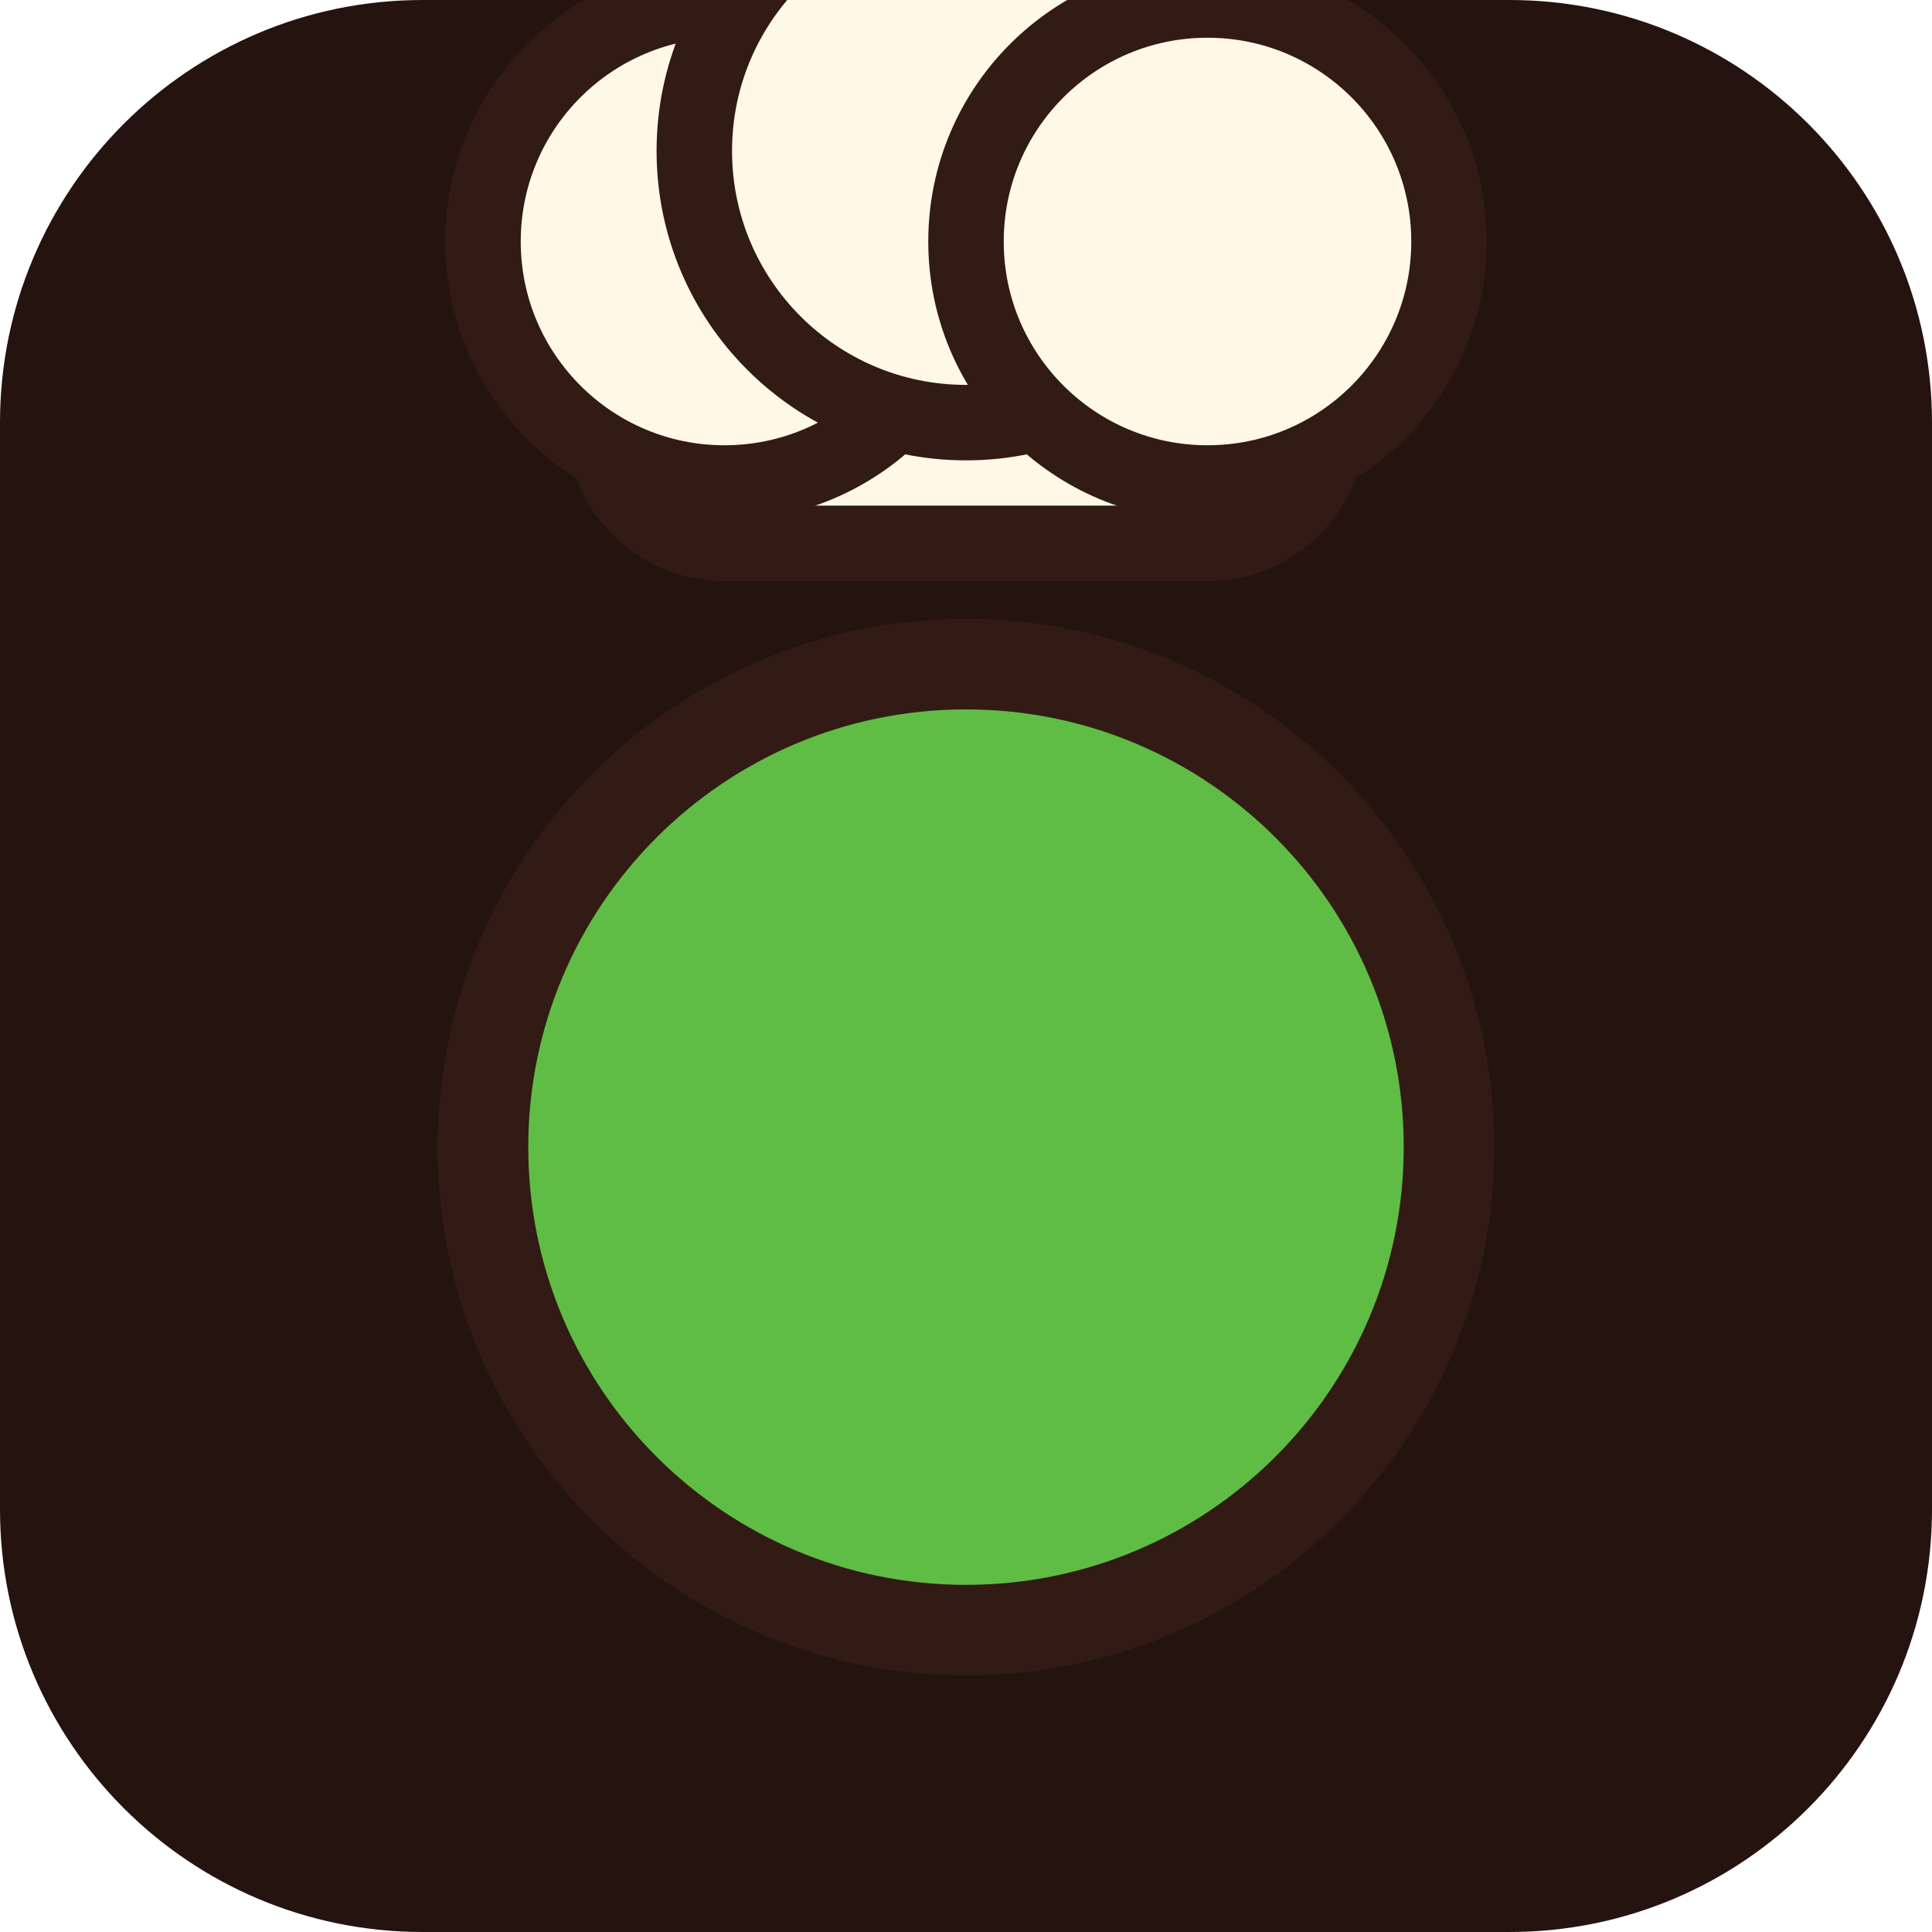
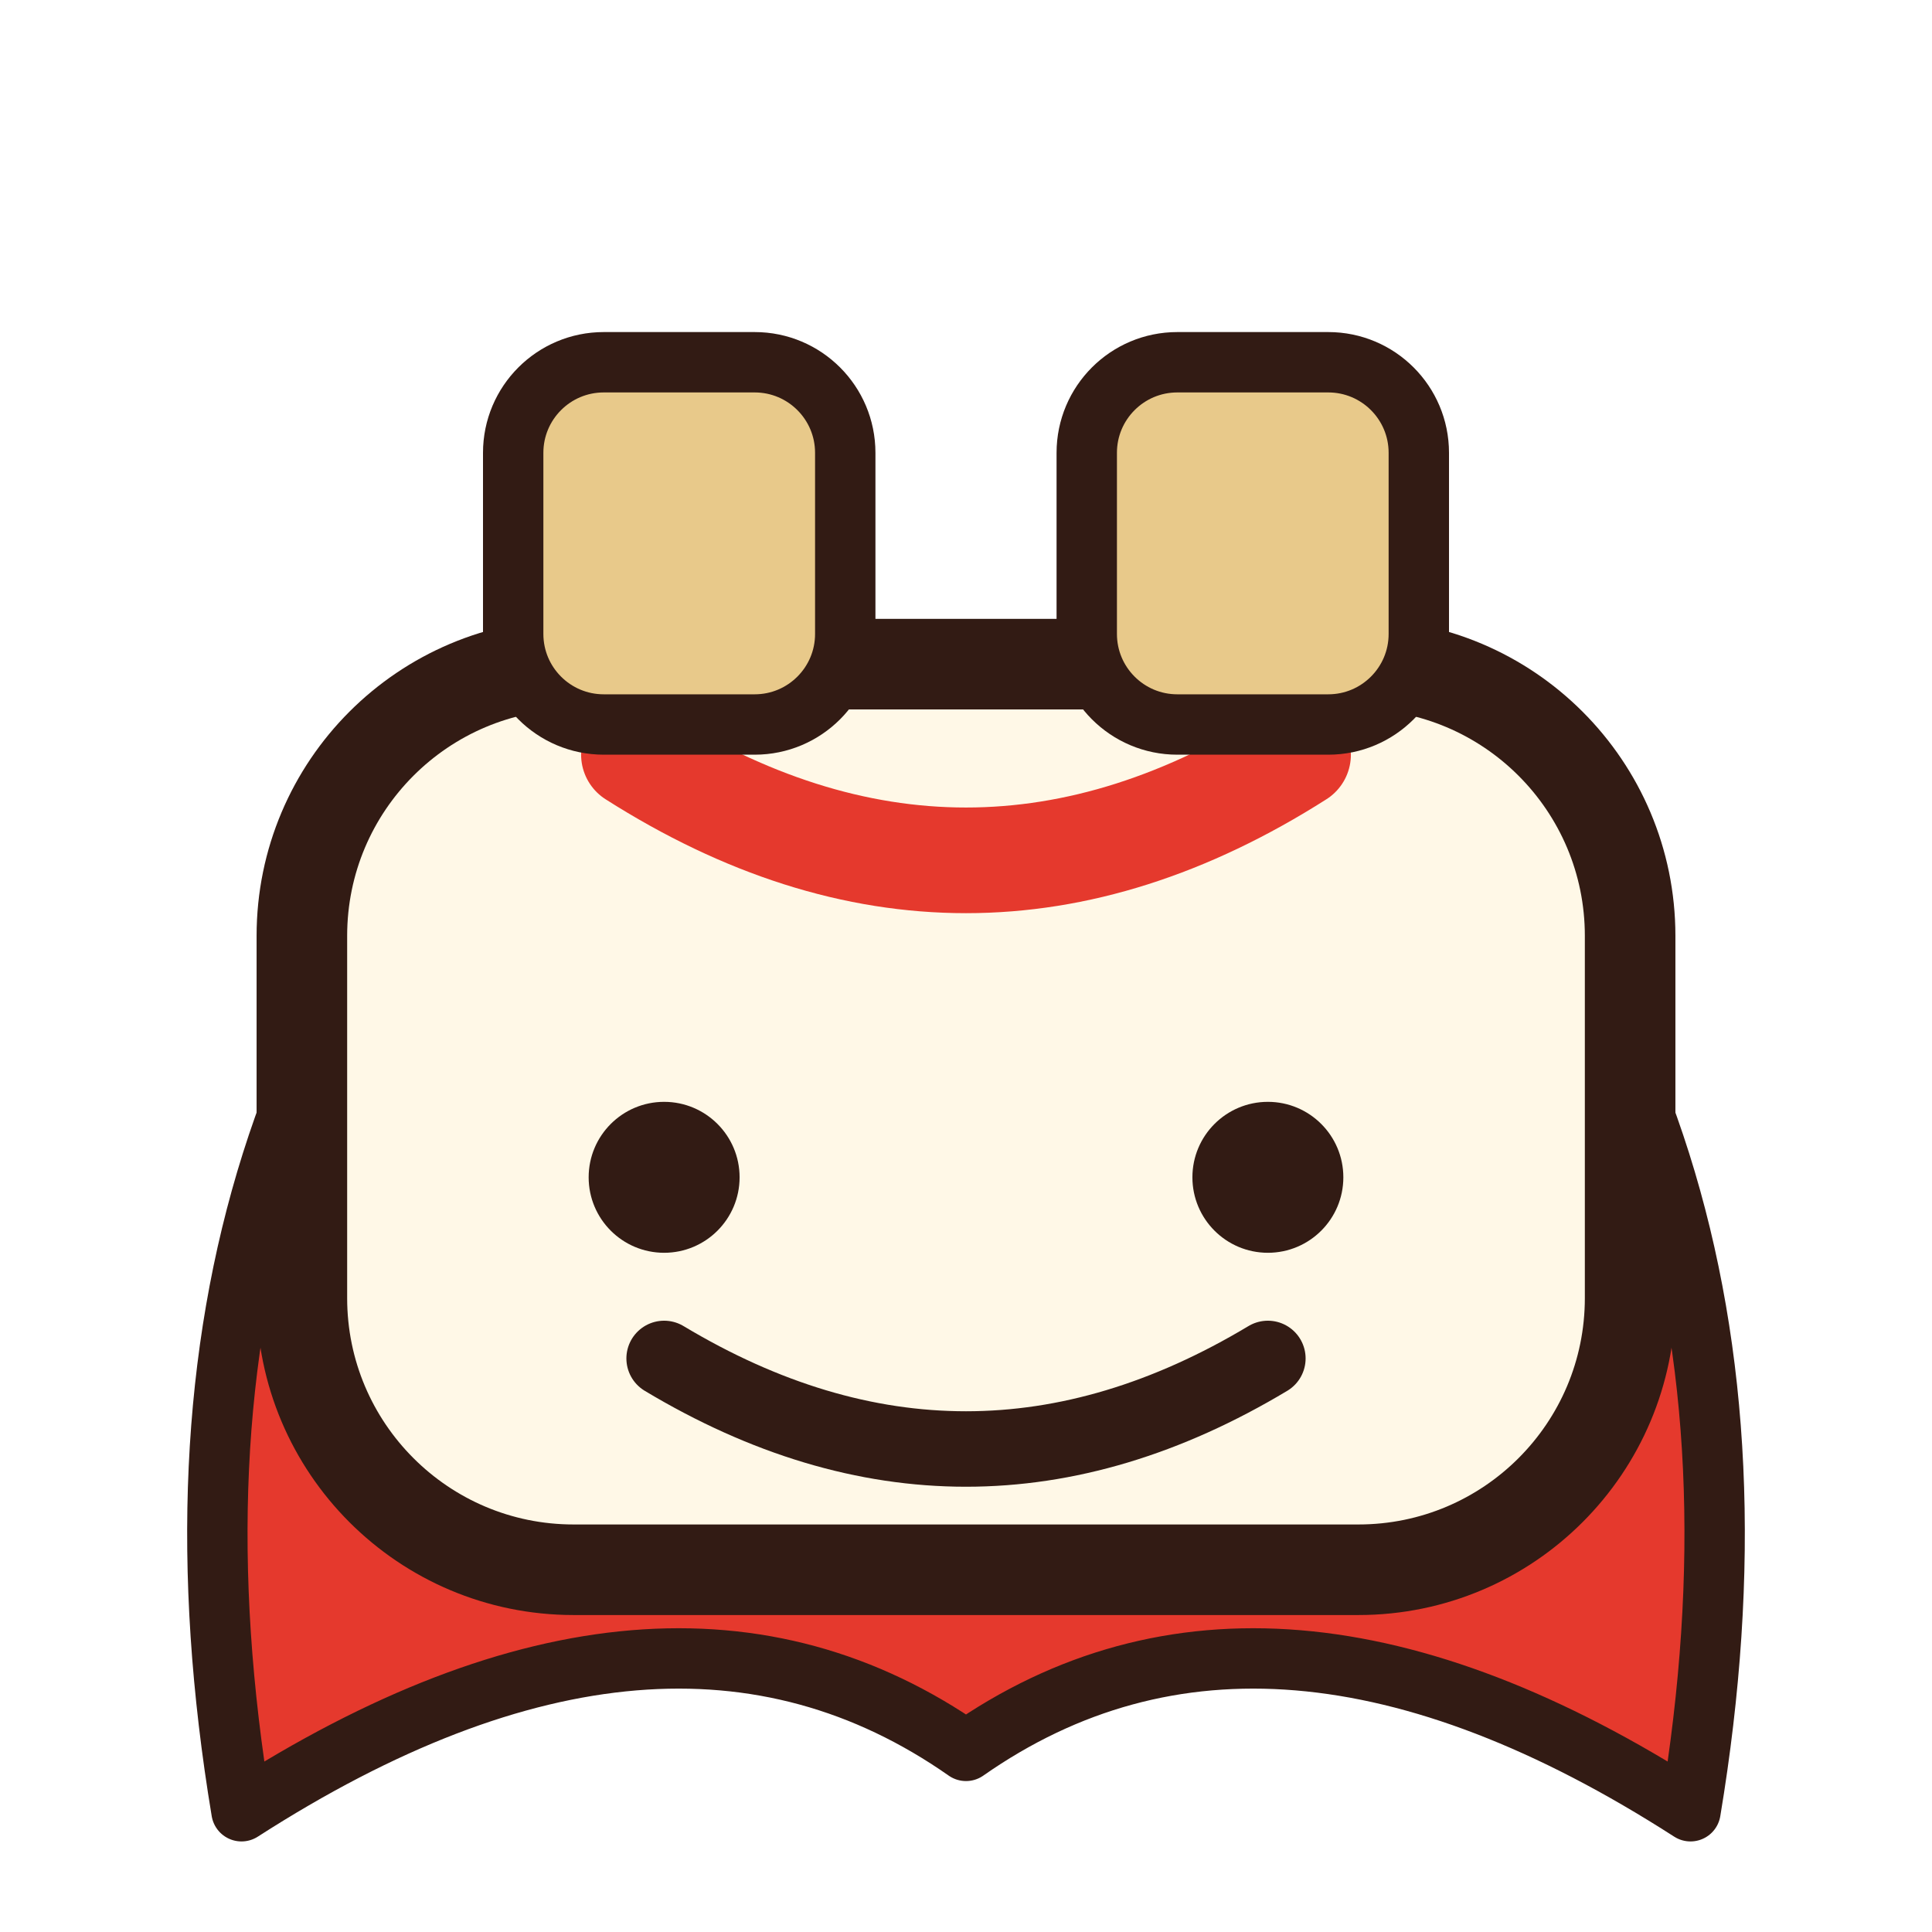
<svg xmlns="http://www.w3.org/2000/svg" viewBox="0 0 64 64">
-   <rect width="64" height="64" rx="14" fill="#24130f" />
-   <circle cx="32" cy="38" r="16" fill="#5fbd45" stroke="#321b14" stroke-width="3" />
-   <rect x="20" y="10" width="24" height="8" rx="4" fill="#fff8e7" stroke="#321b14" stroke-width="2.5" />
-   <circle cx="24" cy="8" r="8" fill="#fff8e7" stroke="#321b14" stroke-width="2.5" />
-   <circle cx="32" cy="5" r="9" fill="#fff8e7" stroke="#321b14" stroke-width="2.5" />
-   <circle cx="40" cy="8" r="8" fill="#fff8e7" stroke="#321b14" stroke-width="2.5" />
+   <path d="M20,22 L44,22 Q60,36 56,60 Q42,51 32,58 Q22,51 8,60 Q4,36 20,22 Z" fill="#e5392d" stroke="#321b14" stroke-width="2" stroke-linejoin="round" />
+   <rect x="10" y="22" width="44" height="30" rx="9" fill="#fff8e7" stroke="#321b14" stroke-width="3" />
+   <path d="M21,25 Q32,32 43,25" stroke="#e5392d" stroke-width="3.5" fill="none" stroke-linecap="round" />
+   <rect x="17" y="12" width="11" height="12" rx="3" fill="#e8c98a" stroke="#321b14" stroke-width="2" />
+   <rect x="36" y="12" width="11" height="12" rx="3" fill="#e8c98a" stroke="#321b14" stroke-width="2" />
+   <circle cx="22" cy="39" r="2.5" fill="#321b14" />
+   <circle cx="42" cy="39" r="2.5" fill="#321b14" />
+   <path d="M22,45 Q32,51 42,45" stroke="#321b14" stroke-width="2.5" fill="none" stroke-linecap="round" />
</svg>
